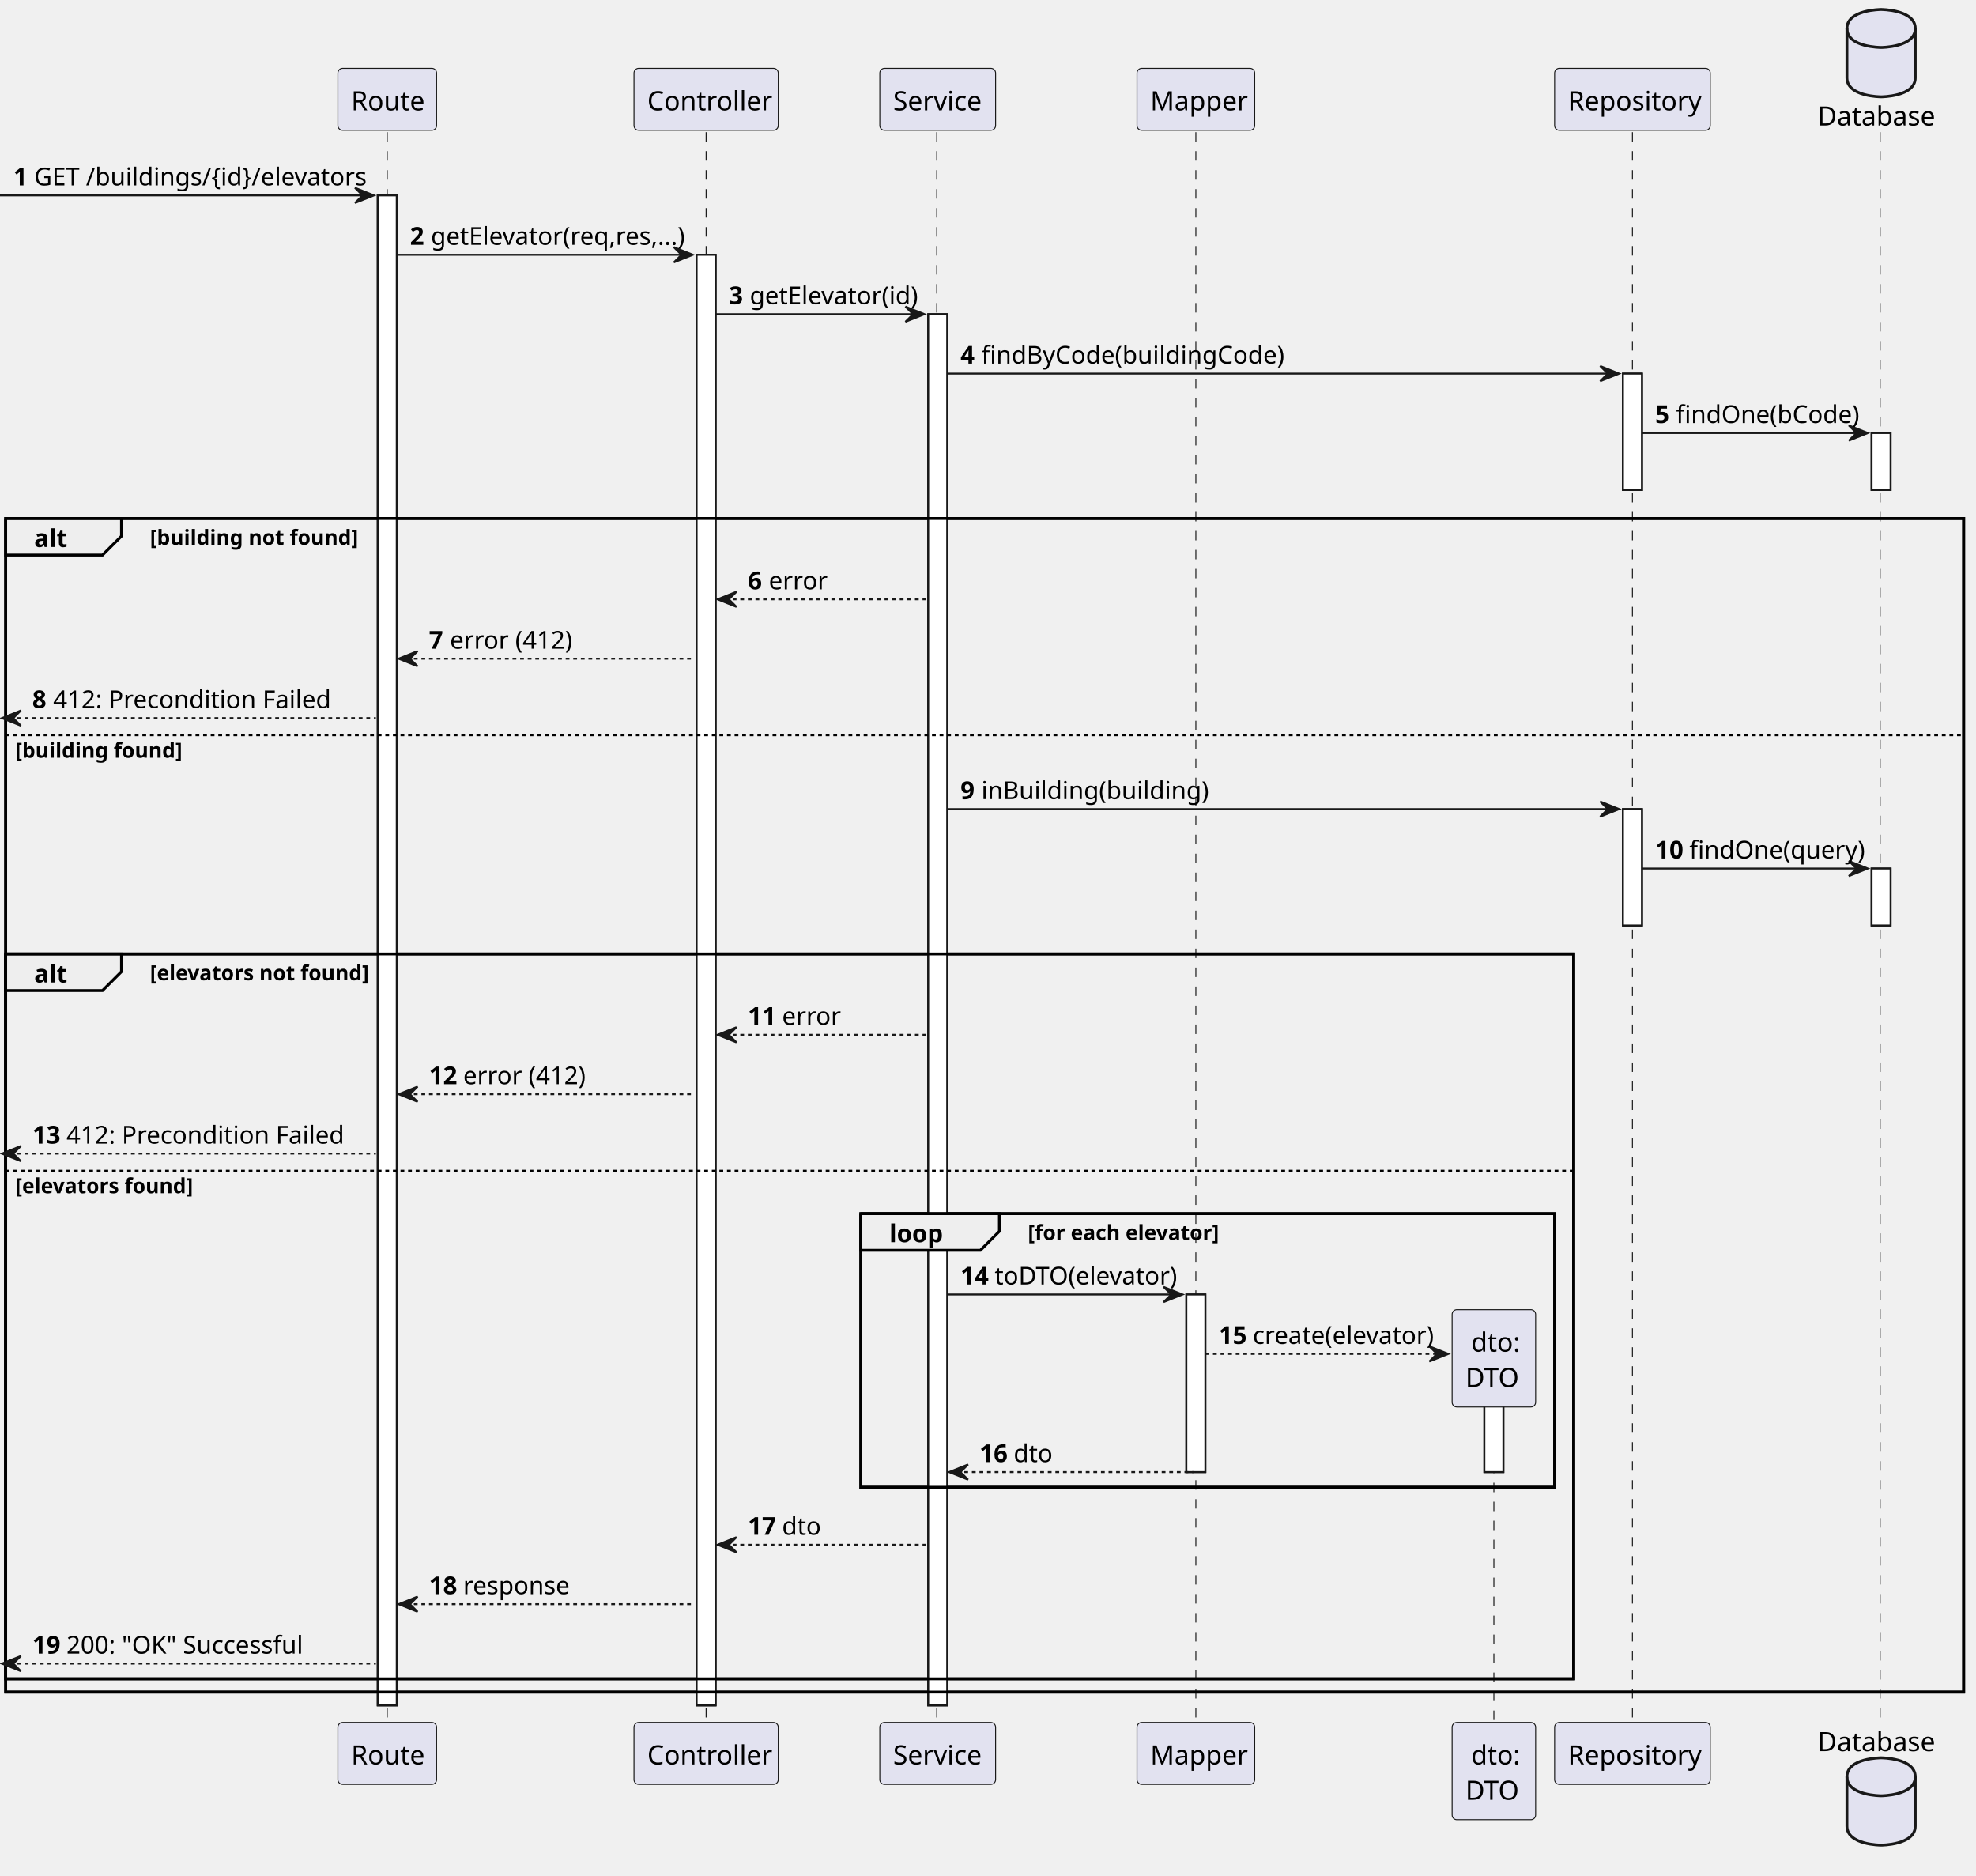
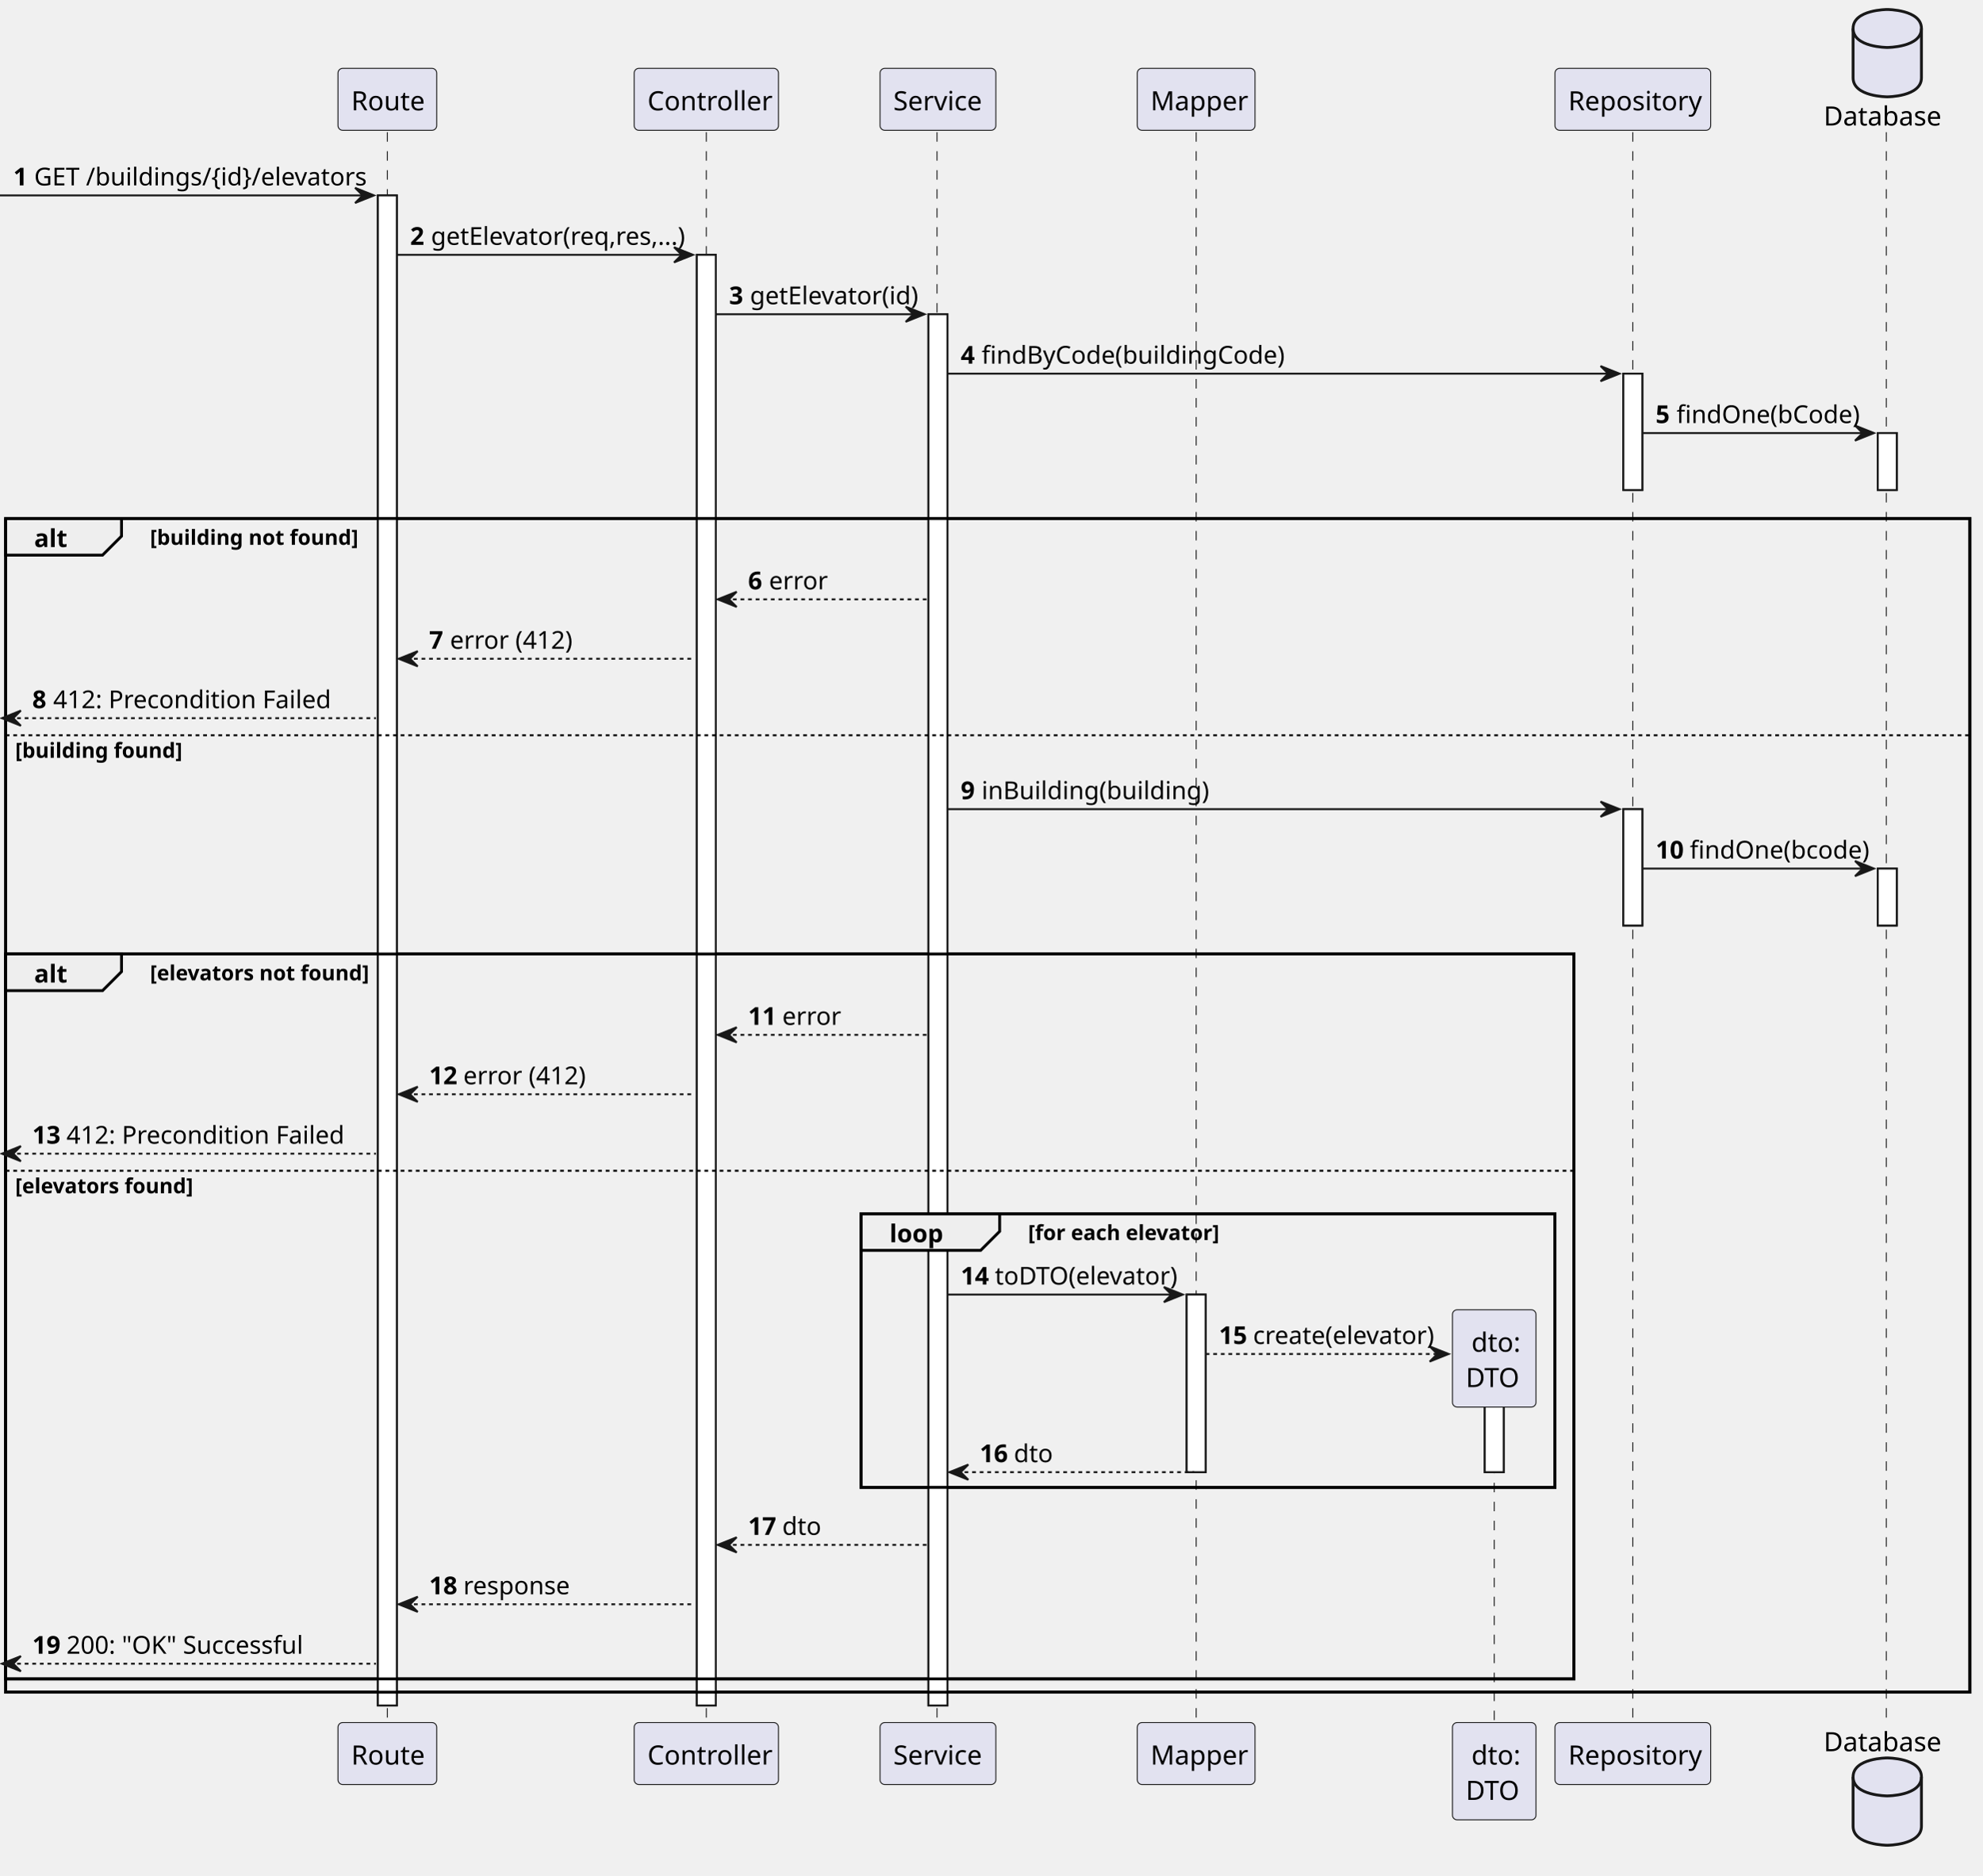
- <svg xmlns="http://www.w3.org/2000/svg" contentStyleType="text/css" height="988px" preserveAspectRatio="none" style="width:1041px;height:988px;background:#FFFFFF;" version="1.1" viewBox="0 0 1041 988" width="1041px" zoomAndPan="magnify">
+ <svg xmlns="http://www.w3.org/2000/svg" contentStyleType="text/css" height="988px" preserveAspectRatio="none" style="width:1044px;height:988px;background:#FFFFFF;" version="1.1" viewBox="0 0 1044 988" width="1044px" zoomAndPan="magnify">
  <defs />
  <g>
    <rect fill="#FFFFFF" height="795.324" style="stroke:#181818;stroke-width:1.0;" width="10" x="199" y="102.912" />
    <rect fill="#FFFFFF" height="764.033" style="stroke:#181818;stroke-width:1.0;" width="10" x="367" y="134.203" />
    <rect fill="#FFFFFF" height="732.742" style="stroke:#181818;stroke-width:1.0;" width="10" x="489" y="165.494" />
    <rect fill="#FFFFFF" height="93.533" style="stroke:#181818;stroke-width:1.0;" width="10" x="625" y="681.83" />
    <rect fill="#FFFFFF" height="52.242" style="stroke:#181818;stroke-width:1.0;" width="10" x="782" y="723.121" />
    <rect fill="#FFFFFF" height="61.291" style="stroke:#181818;stroke-width:1.0;" width="10" x="855" y="196.785" />
    <rect fill="#FFFFFF" height="61.291" style="stroke:#181818;stroke-width:1.0;" width="10" x="855" y="426.162" />
-     <rect fill="#FFFFFF" height="30" style="stroke:#181818;stroke-width:1.0;" width="10" x="986" y="228.076" />
-     <rect fill="#FFFFFF" height="30" style="stroke:#181818;stroke-width:1.0;" width="10" x="986" y="457.453" />
-     <rect fill="none" height="618.16" style="stroke:#000000;stroke-width:1.5;" width="1031.5" x="3" y="273.076" />
+     <rect fill="#FFFFFF" height="30" style="stroke:#181818;stroke-width:1.0;" width="10" x="989" y="228.076" />
+     <rect fill="#FFFFFF" height="30" style="stroke:#181818;stroke-width:1.0;" width="10" x="989" y="457.453" />
+     <rect fill="none" height="618.16" style="stroke:#000000;stroke-width:1.5;" width="1034.5" x="3" y="273.076" />
    <rect fill="none" height="381.783" style="stroke:#000000;stroke-width:1.5;" width="826" x="3" y="502.453" />
    <rect fill="none" height="144.115" style="stroke:#000000;stroke-width:1.5;" width="365.5" x="453.5" y="639.248" />
    <line style="stroke:#181818;stroke-width:0.5;stroke-dasharray:5.0,5.0;" x1="204" x2="204" y1="69.621" y2="908.236" />
    <line style="stroke:#181818;stroke-width:0.5;stroke-dasharray:5.0,5.0;" x1="372" x2="372" y1="69.621" y2="908.236" />
    <line style="stroke:#181818;stroke-width:0.5;stroke-dasharray:5.0,5.0;" x1="493.5" x2="493.5" y1="69.621" y2="908.236" />
    <line style="stroke:#181818;stroke-width:0.5;stroke-dasharray:5.0,5.0;" x1="630" x2="630" y1="69.621" y2="908.236" />
    <line style="stroke:#181818;stroke-width:0.5;stroke-dasharray:5.0,5.0;" x1="787" x2="787" y1="730.951" y2="908.236" />
    <line style="stroke:#181818;stroke-width:0.5;stroke-dasharray:5.0,5.0;" x1="860" x2="860" y1="69.621" y2="908.236" />
-     <line style="stroke:#181818;stroke-width:0.5;stroke-dasharray:5.0,5.0;" x1="990.5" x2="990.5" y1="69.621" y2="908.236" />
+     <line style="stroke:#181818;stroke-width:0.5;stroke-dasharray:5.0,5.0;" x1="993.5" x2="993.5" y1="69.621" y2="908.236" />
    <rect fill="#E2E2F0" height="32.621" rx="2.5" ry="2.5" style="stroke:#181818;stroke-width:0.5;" width="52" x="178" y="36" />
    <text fill="#000000" font-family="sans-serif" font-size="14" lengthAdjust="spacing" textLength="38" x="185" y="58.107">Route</text>
    <rect fill="#E2E2F0" height="32.621" rx="2.5" ry="2.5" style="stroke:#181818;stroke-width:0.5;" width="52" x="178" y="907.236" />
    <text fill="#000000" font-family="sans-serif" font-size="14" lengthAdjust="spacing" textLength="38" x="185" y="929.344">Route</text>
    <rect fill="#E2E2F0" height="32.621" rx="2.5" ry="2.5" style="stroke:#181818;stroke-width:0.5;" width="76" x="334" y="36" />
    <text fill="#000000" font-family="sans-serif" font-size="14" lengthAdjust="spacing" textLength="62" x="341" y="58.107">Controller</text>
    <rect fill="#E2E2F0" height="32.621" rx="2.5" ry="2.5" style="stroke:#181818;stroke-width:0.5;" width="76" x="334" y="907.236" />
    <text fill="#000000" font-family="sans-serif" font-size="14" lengthAdjust="spacing" textLength="62" x="341" y="929.344">Controller</text>
    <rect fill="#E2E2F0" height="32.621" rx="2.5" ry="2.5" style="stroke:#181818;stroke-width:0.5;" width="61" x="463.5" y="36" />
    <text fill="#000000" font-family="sans-serif" font-size="14" lengthAdjust="spacing" textLength="47" x="470.5" y="58.107">Service</text>
    <rect fill="#E2E2F0" height="32.621" rx="2.5" ry="2.5" style="stroke:#181818;stroke-width:0.5;" width="61" x="463.5" y="907.236" />
    <text fill="#000000" font-family="sans-serif" font-size="14" lengthAdjust="spacing" textLength="47" x="470.5" y="929.344">Service</text>
    <rect fill="#E2E2F0" height="32.621" rx="2.5" ry="2.5" style="stroke:#181818;stroke-width:0.5;" width="62" x="599" y="36" />
    <text fill="#000000" font-family="sans-serif" font-size="14" lengthAdjust="spacing" textLength="48" x="606" y="58.107">Mapper</text>
    <rect fill="#E2E2F0" height="32.621" rx="2.5" ry="2.5" style="stroke:#181818;stroke-width:0.5;" width="62" x="599" y="907.236" />
    <text fill="#000000" font-family="sans-serif" font-size="14" lengthAdjust="spacing" textLength="48" x="606" y="929.344">Mapper</text>
    <rect fill="#E2E2F0" height="51.242" rx="2.5" ry="2.5" style="stroke:#181818;stroke-width:0.5;" width="44" x="765" y="907.236" />
    <text fill="#000000" font-family="sans-serif" font-size="14" lengthAdjust="spacing" textLength="24" x="775" y="929.344">dto:</text>
    <text fill="#000000" font-family="sans-serif" font-size="14" lengthAdjust="spacing" textLength="30" x="772" y="947.965">DTO</text>
    <rect fill="#E2E2F0" height="32.621" rx="2.5" ry="2.5" style="stroke:#181818;stroke-width:0.5;" width="82" x="819" y="36" />
    <text fill="#000000" font-family="sans-serif" font-size="14" lengthAdjust="spacing" textLength="68" x="826" y="58.107">Repository</text>
    <rect fill="#E2E2F0" height="32.621" rx="2.5" ry="2.5" style="stroke:#181818;stroke-width:0.5;" width="82" x="819" y="907.236" />
    <text fill="#000000" font-family="sans-serif" font-size="14" lengthAdjust="spacing" textLength="68" x="826" y="929.344">Repository</text>
-     <text fill="#000000" font-family="sans-serif" font-size="14" lengthAdjust="spacing" textLength="61" x="957.5" y="66.107">Database</text>
-     <path d="M973,15 C973,5 991,5 991,5 C991,5 1009,5 1009,15 L1009,41 C1009,51 991,51 991,51 C991,51 973,51 973,41 L973,15 " fill="#E2E2F0" style="stroke:#181818;stroke-width:1.5;" />
-     <path d="M973,15 C973,25 991,25 991,25 C991,25 1009,25 1009,15 " fill="none" style="stroke:#181818;stroke-width:1.5;" />
-     <text fill="#000000" font-family="sans-serif" font-size="14" lengthAdjust="spacing" textLength="61" x="957.5" y="922.344">Database</text>
-     <path d="M973,935.857 C973,925.857 991,925.857 991,925.857 C991,925.857 1009,925.857 1009,935.857 L1009,961.857 C1009,971.857 991,971.857 991,971.857 C991,971.857 973,971.857 973,961.857 L973,935.857 " fill="#E2E2F0" style="stroke:#181818;stroke-width:1.5;" />
-     <path d="M973,935.857 C973,945.857 991,945.857 991,945.857 C991,945.857 1009,945.857 1009,935.857 " fill="none" style="stroke:#181818;stroke-width:1.5;" />
+     <text fill="#000000" font-family="sans-serif" font-size="14" lengthAdjust="spacing" textLength="61" x="960.5" y="66.107">Database</text>
+     <path d="M976,15 C976,5 994,5 994,5 C994,5 1012,5 1012,15 L1012,41 C1012,51 994,51 994,51 C994,51 976,51 976,41 L976,15 " fill="#E2E2F0" style="stroke:#181818;stroke-width:1.5;" />
+     <path d="M976,15 C976,25 994,25 994,25 C994,25 1012,25 1012,15 " fill="none" style="stroke:#181818;stroke-width:1.5;" />
+     <text fill="#000000" font-family="sans-serif" font-size="14" lengthAdjust="spacing" textLength="61" x="960.5" y="922.344">Database</text>
+     <path d="M976,935.857 C976,925.857 994,925.857 994,925.857 C994,925.857 1012,925.857 1012,935.857 L1012,961.857 C1012,971.857 994,971.857 994,971.857 C994,971.857 976,971.857 976,961.857 L976,935.857 " fill="#E2E2F0" style="stroke:#181818;stroke-width:1.5;" />
+     <path d="M976,935.857 C976,945.857 994,945.857 994,945.857 C994,945.857 1012,945.857 1012,935.857 " fill="none" style="stroke:#181818;stroke-width:1.5;" />
    <rect fill="#FFFFFF" height="795.324" style="stroke:#181818;stroke-width:1.0;" width="10" x="199" y="102.912" />
    <rect fill="#FFFFFF" height="764.033" style="stroke:#181818;stroke-width:1.0;" width="10" x="367" y="134.203" />
    <rect fill="#FFFFFF" height="732.742" style="stroke:#181818;stroke-width:1.0;" width="10" x="489" y="165.494" />
    <rect fill="#FFFFFF" height="93.533" style="stroke:#181818;stroke-width:1.0;" width="10" x="625" y="681.83" />
    <rect fill="#FFFFFF" height="52.242" style="stroke:#181818;stroke-width:1.0;" width="10" x="782" y="723.121" />
    <rect fill="#FFFFFF" height="61.291" style="stroke:#181818;stroke-width:1.0;" width="10" x="855" y="196.785" />
    <rect fill="#FFFFFF" height="61.291" style="stroke:#181818;stroke-width:1.0;" width="10" x="855" y="426.162" />
-     <rect fill="#FFFFFF" height="30" style="stroke:#181818;stroke-width:1.0;" width="10" x="986" y="228.076" />
-     <rect fill="#FFFFFF" height="30" style="stroke:#181818;stroke-width:1.0;" width="10" x="986" y="457.453" />
+     <rect fill="#FFFFFF" height="30" style="stroke:#181818;stroke-width:1.0;" width="10" x="989" y="228.076" />
+     <rect fill="#FFFFFF" height="30" style="stroke:#181818;stroke-width:1.0;" width="10" x="989" y="457.453" />
    <polygon fill="#181818" points="187,98.912,197,102.912,187,106.912,191,102.912" style="stroke:#181818;stroke-width:1.0;" />
    <line style="stroke:#181818;stroke-width:1.0;" x1="0" x2="193" y1="102.912" y2="102.912" />
    <text fill="#000000" font-family="sans-serif" font-size="13" font-weight="bold" lengthAdjust="spacing" textLength="7" x="7" y="97.649">1</text>
    <text fill="#000000" font-family="sans-serif" font-size="13" lengthAdjust="spacing" textLength="162" x="18" y="97.649">GET /buildings/{id}/elevators</text>
    <polygon fill="#181818" points="355,130.203,365,134.203,355,138.203,359,134.203" style="stroke:#181818;stroke-width:1.0;" />
    <line style="stroke:#181818;stroke-width:1.0;" x1="209" x2="361" y1="134.203" y2="134.203" />
    <text fill="#000000" font-family="sans-serif" font-size="13" font-weight="bold" lengthAdjust="spacing" textLength="7" x="216" y="128.94">2</text>
    <text fill="#000000" font-family="sans-serif" font-size="13" lengthAdjust="spacing" textLength="128" x="227" y="128.94">getElevator(req,res,...)</text>
    <polygon fill="#181818" points="477,161.494,487,165.494,477,169.494,481,165.494" style="stroke:#181818;stroke-width:1.0;" />
    <line style="stroke:#181818;stroke-width:1.0;" x1="377" x2="483" y1="165.494" y2="165.494" />
    <text fill="#000000" font-family="sans-serif" font-size="13" font-weight="bold" lengthAdjust="spacing" textLength="7" x="384" y="160.231">3</text>
    <text fill="#000000" font-family="sans-serif" font-size="13" lengthAdjust="spacing" textLength="82" x="395" y="160.231">getElevator(id)</text>
    <polygon fill="#181818" points="843,192.785,853,196.785,843,200.785,847,196.785" style="stroke:#181818;stroke-width:1.0;" />
    <line style="stroke:#181818;stroke-width:1.0;" x1="499" x2="849" y1="196.785" y2="196.785" />
    <text fill="#000000" font-family="sans-serif" font-size="13" font-weight="bold" lengthAdjust="spacing" textLength="7" x="506" y="191.523">4</text>
    <text fill="#000000" font-family="sans-serif" font-size="13" lengthAdjust="spacing" textLength="148" x="517" y="191.523">findByCode(buildingCode)</text>
-     <polygon fill="#181818" points="974,224.076,984,228.076,974,232.076,978,228.076" style="stroke:#181818;stroke-width:1.0;" />
-     <line style="stroke:#181818;stroke-width:1.0;" x1="865" x2="980" y1="228.076" y2="228.076" />
+     <polygon fill="#181818" points="977,224.076,987,228.076,977,232.076,981,228.076" style="stroke:#181818;stroke-width:1.0;" />
+     <line style="stroke:#181818;stroke-width:1.0;" x1="865" x2="983" y1="228.076" y2="228.076" />
    <text fill="#000000" font-family="sans-serif" font-size="13" font-weight="bold" lengthAdjust="spacing" textLength="7" x="872" y="222.814">5</text>
    <text fill="#000000" font-family="sans-serif" font-size="13" lengthAdjust="spacing" textLength="89" x="883" y="222.814">findOne(bCode)</text>
    <path d="M3,273.076 L64,273.076 L64,282.367 L54,292.367 L3,292.367 L3,273.076 " fill="#EEEEEE" style="stroke:#000000;stroke-width:1.5;" />
-     <rect fill="none" height="618.16" style="stroke:#000000;stroke-width:1.5;" width="1031.5" x="3" y="273.076" />
+     <rect fill="none" height="618.16" style="stroke:#000000;stroke-width:1.5;" width="1034.5" x="3" y="273.076" />
    <text fill="#000000" font-family="sans-serif" font-size="13" font-weight="bold" lengthAdjust="spacing" textLength="16" x="18" y="288.104">alt</text>
    <text fill="#000000" font-family="sans-serif" font-size="11" font-weight="bold" lengthAdjust="spacing" textLength="108" x="79" y="286.946">[building not found]</text>
    <polygon fill="#181818" points="388,311.658,378,315.658,388,319.658,384,315.658" style="stroke:#181818;stroke-width:1.0;" />
    <line style="stroke:#181818;stroke-width:1.0;stroke-dasharray:2.0,2.0;" x1="382" x2="488" y1="315.658" y2="315.658" />
    <text fill="#000000" font-family="sans-serif" font-size="13" font-weight="bold" lengthAdjust="spacing" textLength="7" x="394" y="310.396">6</text>
    <text fill="#000000" font-family="sans-serif" font-size="13" lengthAdjust="spacing" textLength="26" x="405" y="310.396">error</text>
    <polygon fill="#181818" points="220,342.949,210,346.949,220,350.949,216,346.949" style="stroke:#181818;stroke-width:1.0;" />
    <line style="stroke:#181818;stroke-width:1.0;stroke-dasharray:2.0,2.0;" x1="214" x2="366" y1="346.949" y2="346.949" />
    <text fill="#000000" font-family="sans-serif" font-size="13" font-weight="bold" lengthAdjust="spacing" textLength="7" x="226" y="341.687">7</text>
    <text fill="#000000" font-family="sans-serif" font-size="13" lengthAdjust="spacing" textLength="59" x="237" y="341.687">error (412)</text>
    <polygon fill="#181818" points="11,374.24,1,378.24,11,382.24,7,378.24" style="stroke:#181818;stroke-width:1.0;" />
    <line style="stroke:#181818;stroke-width:1.0;stroke-dasharray:2.0,2.0;" x1="5" x2="198" y1="378.24" y2="378.24" />
    <text fill="#000000" font-family="sans-serif" font-size="13" font-weight="bold" lengthAdjust="spacing" textLength="7" x="17" y="372.978">8</text>
    <text fill="#000000" font-family="sans-serif" font-size="13" lengthAdjust="spacing" textLength="140" x="28" y="372.978">412: Precondition Failed</text>
-     <line style="stroke:#000000;stroke-width:1.0;stroke-dasharray:2.0,2.0;" x1="3" x2="1034.5" y1="387.24" y2="387.24" />
+     <line style="stroke:#000000;stroke-width:1.0;stroke-dasharray:2.0,2.0;" x1="3" x2="1037.5" y1="387.24" y2="387.24" />
    <text fill="#000000" font-family="sans-serif" font-size="11" font-weight="bold" lengthAdjust="spacing" textLength="87" x="8" y="399.11">[building found]</text>
    <polygon fill="#181818" points="843,422.162,853,426.162,843,430.162,847,426.162" style="stroke:#181818;stroke-width:1.0;" />
    <line style="stroke:#181818;stroke-width:1.0;" x1="499" x2="849" y1="426.162" y2="426.162" />
    <text fill="#000000" font-family="sans-serif" font-size="13" font-weight="bold" lengthAdjust="spacing" textLength="7" x="506" y="420.899">9</text>
    <text fill="#000000" font-family="sans-serif" font-size="13" lengthAdjust="spacing" textLength="108" x="517" y="420.899">inBuilding(building)</text>
-     <polygon fill="#181818" points="974,453.453,984,457.453,974,461.453,978,457.453" style="stroke:#181818;stroke-width:1.0;" />
-     <line style="stroke:#181818;stroke-width:1.0;" x1="865" x2="980" y1="457.453" y2="457.453" />
+     <polygon fill="#181818" points="977,453.453,987,457.453,977,461.453,981,457.453" style="stroke:#181818;stroke-width:1.0;" />
+     <line style="stroke:#181818;stroke-width:1.0;" x1="865" x2="983" y1="457.453" y2="457.453" />
    <text fill="#000000" font-family="sans-serif" font-size="13" font-weight="bold" lengthAdjust="spacing" textLength="14" x="872" y="452.19">10</text>
-     <text fill="#000000" font-family="sans-serif" font-size="13" lengthAdjust="spacing" textLength="84" x="890" y="452.19">findOne(query)</text>
+     <text fill="#000000" font-family="sans-serif" font-size="13" lengthAdjust="spacing" textLength="87" x="890" y="452.19">findOne(bcode)</text>
    <path d="M3,502.453 L64,502.453 L64,511.744 L54,521.744 L3,521.744 L3,502.453 " fill="#EEEEEE" style="stroke:#000000;stroke-width:1.5;" />
    <rect fill="none" height="381.783" style="stroke:#000000;stroke-width:1.5;" width="826" x="3" y="502.453" />
    <text fill="#000000" font-family="sans-serif" font-size="13" font-weight="bold" lengthAdjust="spacing" textLength="16" x="18" y="517.481">alt</text>
    <text fill="#000000" font-family="sans-serif" font-size="11" font-weight="bold" lengthAdjust="spacing" textLength="116" x="79" y="516.323">[elevators not found]</text>
    <polygon fill="#181818" points="388,541.035,378,545.035,388,549.035,384,545.035" style="stroke:#181818;stroke-width:1.0;" />
    <line style="stroke:#181818;stroke-width:1.0;stroke-dasharray:2.0,2.0;" x1="382" x2="488" y1="545.035" y2="545.035" />
    <text fill="#000000" font-family="sans-serif" font-size="13" font-weight="bold" lengthAdjust="spacing" textLength="14" x="394" y="539.773">11</text>
    <text fill="#000000" font-family="sans-serif" font-size="13" lengthAdjust="spacing" textLength="26" x="412" y="539.773">error</text>
    <polygon fill="#181818" points="220,572.326,210,576.326,220,580.326,216,576.326" style="stroke:#181818;stroke-width:1.0;" />
    <line style="stroke:#181818;stroke-width:1.0;stroke-dasharray:2.0,2.0;" x1="214" x2="366" y1="576.326" y2="576.326" />
    <text fill="#000000" font-family="sans-serif" font-size="13" font-weight="bold" lengthAdjust="spacing" textLength="14" x="226" y="571.063">12</text>
    <text fill="#000000" font-family="sans-serif" font-size="13" lengthAdjust="spacing" textLength="59" x="244" y="571.063">error (412)</text>
    <polygon fill="#181818" points="11,603.617,1,607.617,11,611.617,7,607.617" style="stroke:#181818;stroke-width:1.0;" />
    <line style="stroke:#181818;stroke-width:1.0;stroke-dasharray:2.0,2.0;" x1="5" x2="198" y1="607.617" y2="607.617" />
    <text fill="#000000" font-family="sans-serif" font-size="13" font-weight="bold" lengthAdjust="spacing" textLength="14" x="17" y="602.355">13</text>
    <text fill="#000000" font-family="sans-serif" font-size="13" lengthAdjust="spacing" textLength="140" x="35" y="602.355">412: Precondition Failed</text>
    <line style="stroke:#000000;stroke-width:1.0;stroke-dasharray:2.0,2.0;" x1="3" x2="829" y1="616.617" y2="616.617" />
    <text fill="#000000" font-family="sans-serif" font-size="11" font-weight="bold" lengthAdjust="spacing" textLength="95" x="8" y="628.487">[elevators found]</text>
    <path d="M453.5,639.248 L526.5,639.248 L526.5,648.539 L516.5,658.539 L453.5,658.539 L453.5,639.248 " fill="#EEEEEE" style="stroke:#000000;stroke-width:1.5;" />
    <rect fill="none" height="144.115" style="stroke:#000000;stroke-width:1.5;" width="365.5" x="453.5" y="639.248" />
    <text fill="#000000" font-family="sans-serif" font-size="13" font-weight="bold" lengthAdjust="spacing" textLength="28" x="468.5" y="654.276">loop</text>
    <text fill="#000000" font-family="sans-serif" font-size="11" font-weight="bold" lengthAdjust="spacing" textLength="101" x="541.5" y="653.118">[for each elevator]</text>
    <polygon fill="#181818" points="613,677.83,623,681.83,613,685.83,617,681.83" style="stroke:#181818;stroke-width:1.0;" />
    <line style="stroke:#181818;stroke-width:1.0;" x1="499" x2="619" y1="681.83" y2="681.83" />
    <text fill="#000000" font-family="sans-serif" font-size="13" font-weight="bold" lengthAdjust="spacing" textLength="14" x="506" y="676.567">14</text>
    <text fill="#000000" font-family="sans-serif" font-size="13" lengthAdjust="spacing" textLength="89" x="524" y="676.567">toDTO(elevator)</text>
    <polygon fill="#181818" points="753,709.121,763,713.121,753,717.121,757,713.121" style="stroke:#181818;stroke-width:1.0;" />
    <line style="stroke:#181818;stroke-width:1.0;stroke-dasharray:2.0,2.0;" x1="635" x2="759" y1="713.121" y2="713.121" />
    <text fill="#000000" font-family="sans-serif" font-size="13" font-weight="bold" lengthAdjust="spacing" textLength="14" x="642" y="707.858">15</text>
    <text fill="#000000" font-family="sans-serif" font-size="13" lengthAdjust="spacing" textLength="88" x="660" y="707.858">create(elevator)</text>
    <rect fill="#E2E2F0" height="51.242" rx="2.5" ry="2.5" style="stroke:#181818;stroke-width:0.5;" width="44" x="765" y="689.83" />
    <text fill="#000000" font-family="sans-serif" font-size="14" lengthAdjust="spacing" textLength="24" x="775" y="711.938">dto:</text>
    <text fill="#000000" font-family="sans-serif" font-size="14" lengthAdjust="spacing" textLength="30" x="772" y="730.559">DTO</text>
    <polygon fill="#181818" points="510,771.363,500,775.363,510,779.363,506,775.363" style="stroke:#181818;stroke-width:1.0;" />
    <line style="stroke:#181818;stroke-width:1.0;stroke-dasharray:2.0,2.0;" x1="504" x2="629" y1="775.363" y2="775.363" />
    <text fill="#000000" font-family="sans-serif" font-size="13" font-weight="bold" lengthAdjust="spacing" textLength="14" x="516" y="770.101">16</text>
    <text fill="#000000" font-family="sans-serif" font-size="13" lengthAdjust="spacing" textLength="18" x="534" y="770.101">dto</text>
    <polygon fill="#181818" points="388,809.654,378,813.654,388,817.654,384,813.654" style="stroke:#181818;stroke-width:1.0;" />
    <line style="stroke:#181818;stroke-width:1.0;stroke-dasharray:2.0,2.0;" x1="382" x2="488" y1="813.654" y2="813.654" />
    <text fill="#000000" font-family="sans-serif" font-size="13" font-weight="bold" lengthAdjust="spacing" textLength="14" x="394" y="808.392">17</text>
    <text fill="#000000" font-family="sans-serif" font-size="13" lengthAdjust="spacing" textLength="18" x="412" y="808.392">dto</text>
    <polygon fill="#181818" points="220,840.945,210,844.945,220,848.945,216,844.945" style="stroke:#181818;stroke-width:1.0;" />
    <line style="stroke:#181818;stroke-width:1.0;stroke-dasharray:2.0,2.0;" x1="214" x2="366" y1="844.945" y2="844.945" />
    <text fill="#000000" font-family="sans-serif" font-size="13" font-weight="bold" lengthAdjust="spacing" textLength="14" x="226" y="839.683">18</text>
    <text fill="#000000" font-family="sans-serif" font-size="13" lengthAdjust="spacing" textLength="53" x="244" y="839.683">response</text>
    <polygon fill="#181818" points="11,872.236,1,876.236,11,880.236,7,876.236" style="stroke:#181818;stroke-width:1.0;" />
    <line style="stroke:#181818;stroke-width:1.0;stroke-dasharray:2.0,2.0;" x1="5" x2="198" y1="876.236" y2="876.236" />
    <text fill="#000000" font-family="sans-serif" font-size="13" font-weight="bold" lengthAdjust="spacing" textLength="14" x="17" y="870.974">19</text>
    <text fill="#000000" font-family="sans-serif" font-size="13" lengthAdjust="spacing" textLength="126" x="35" y="870.974">200: "OK" Successful</text>
  </g>
</svg>
